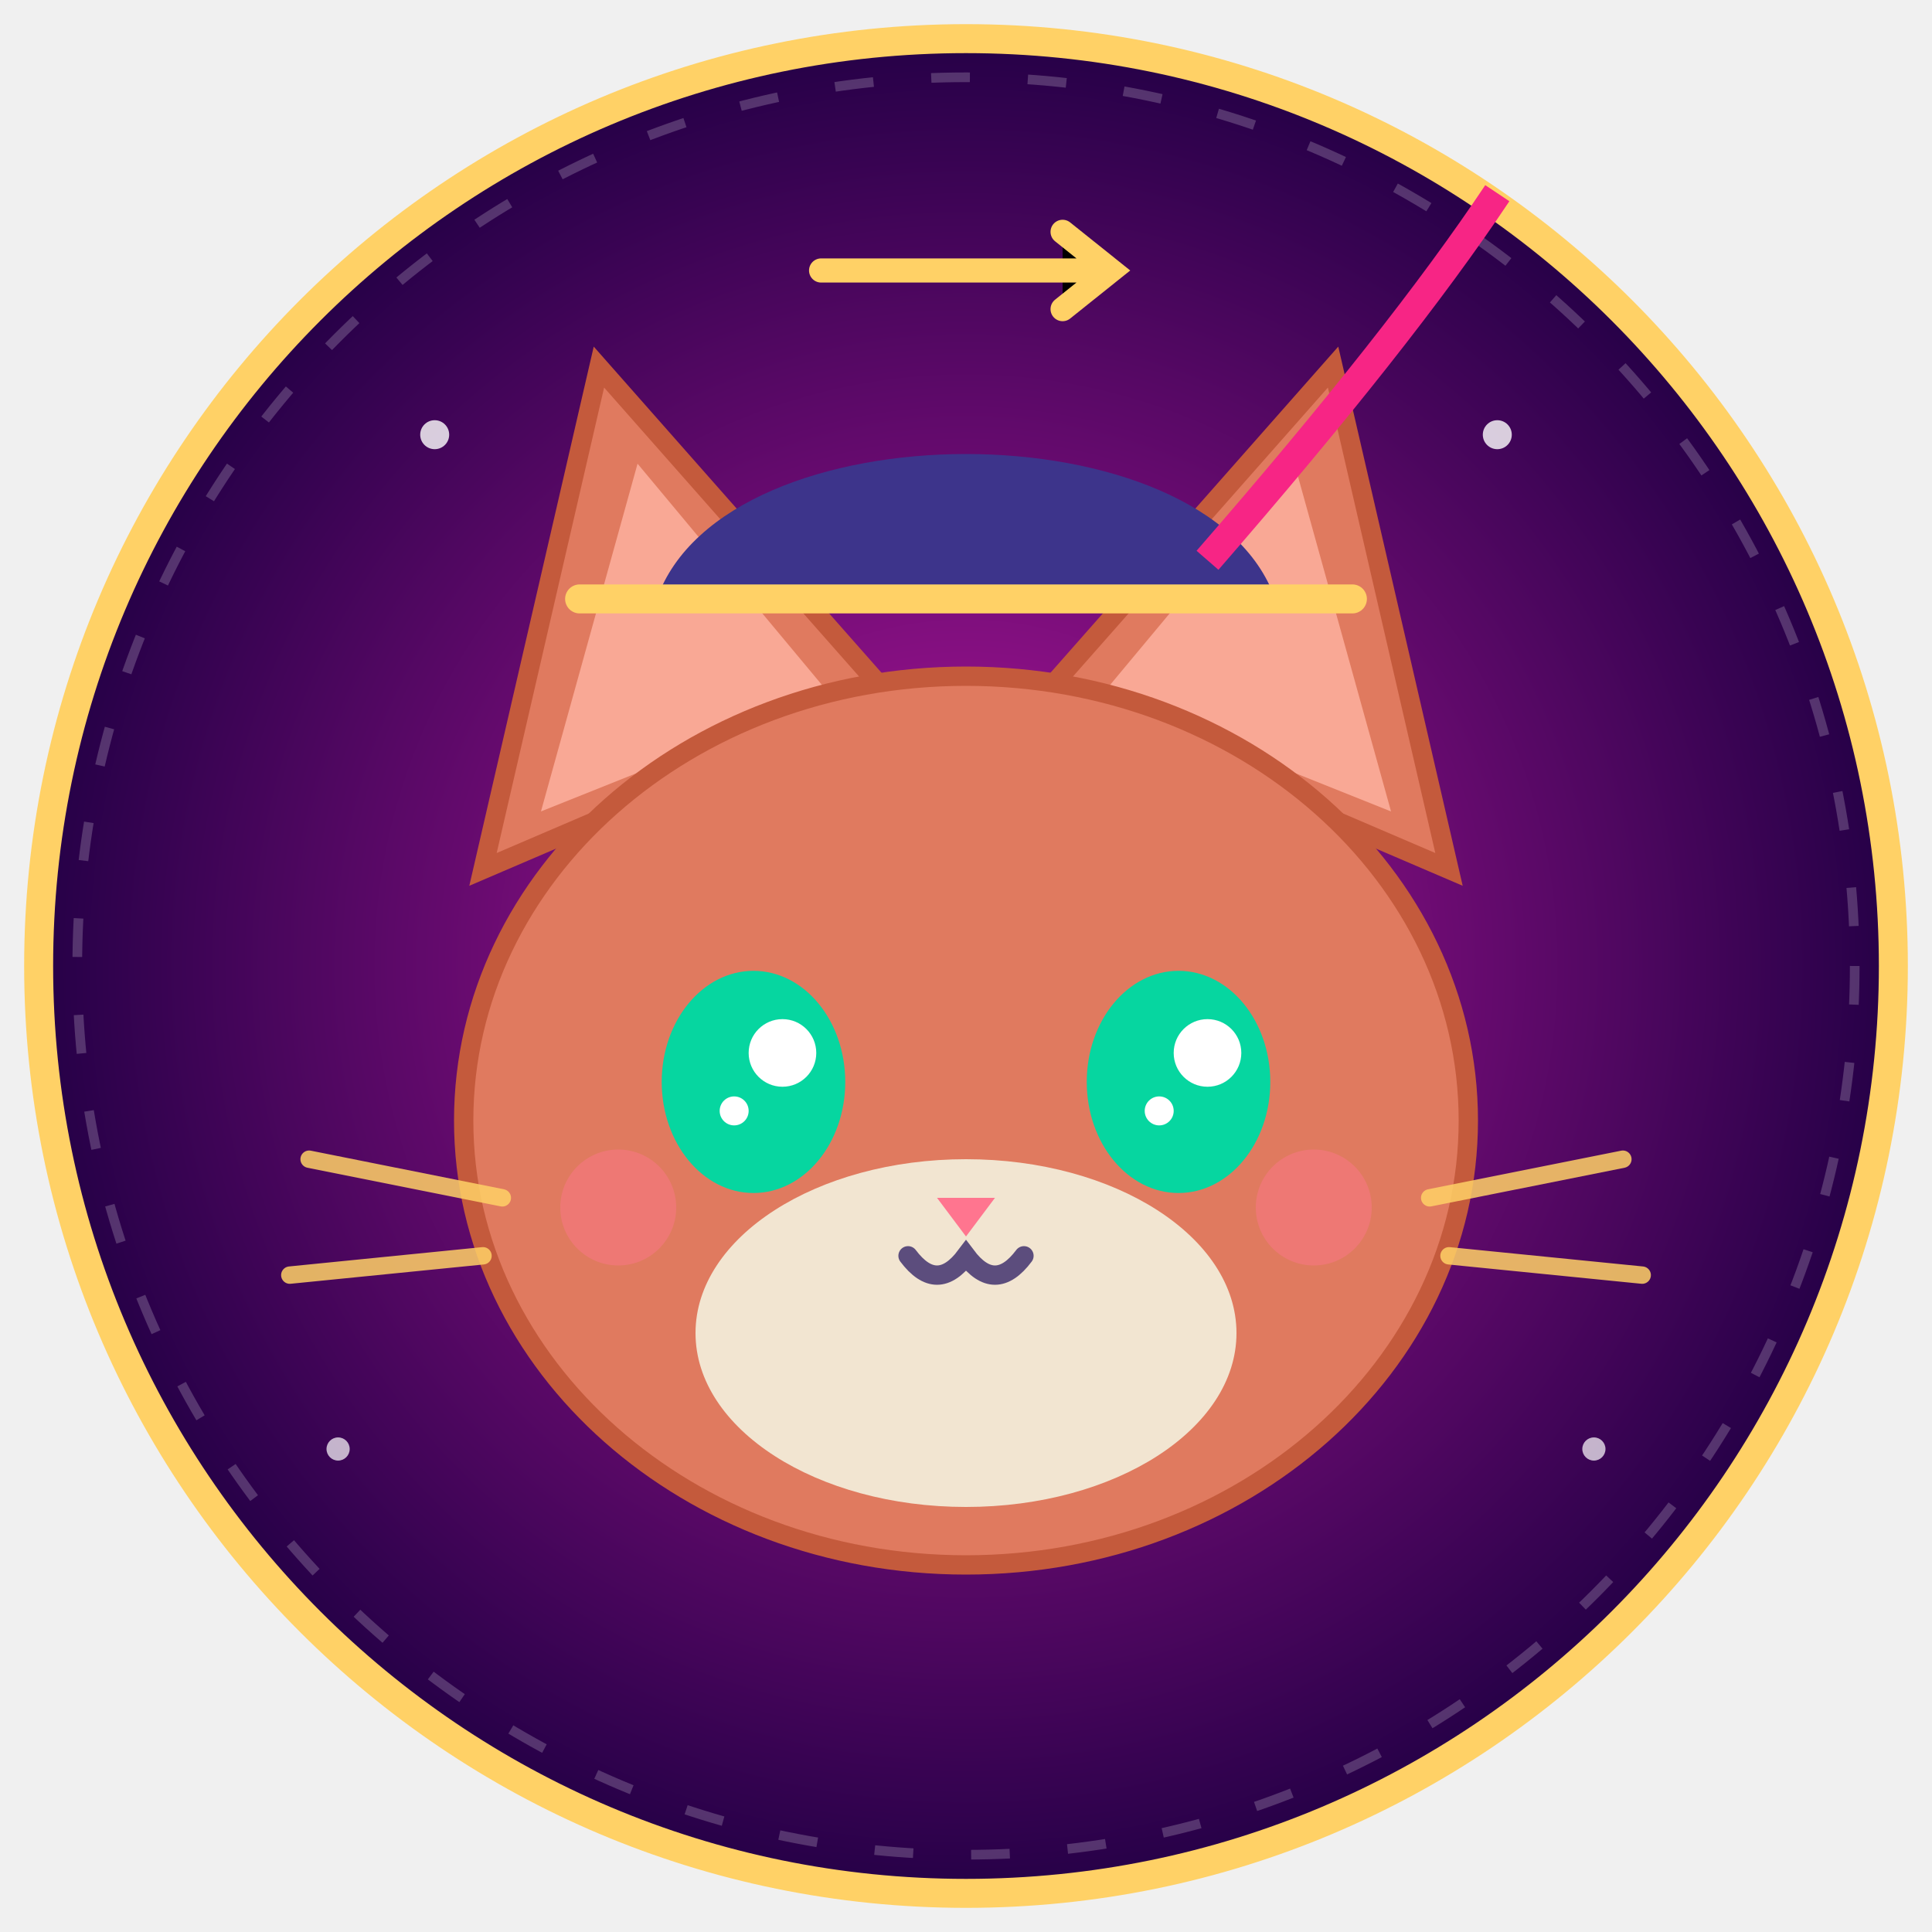
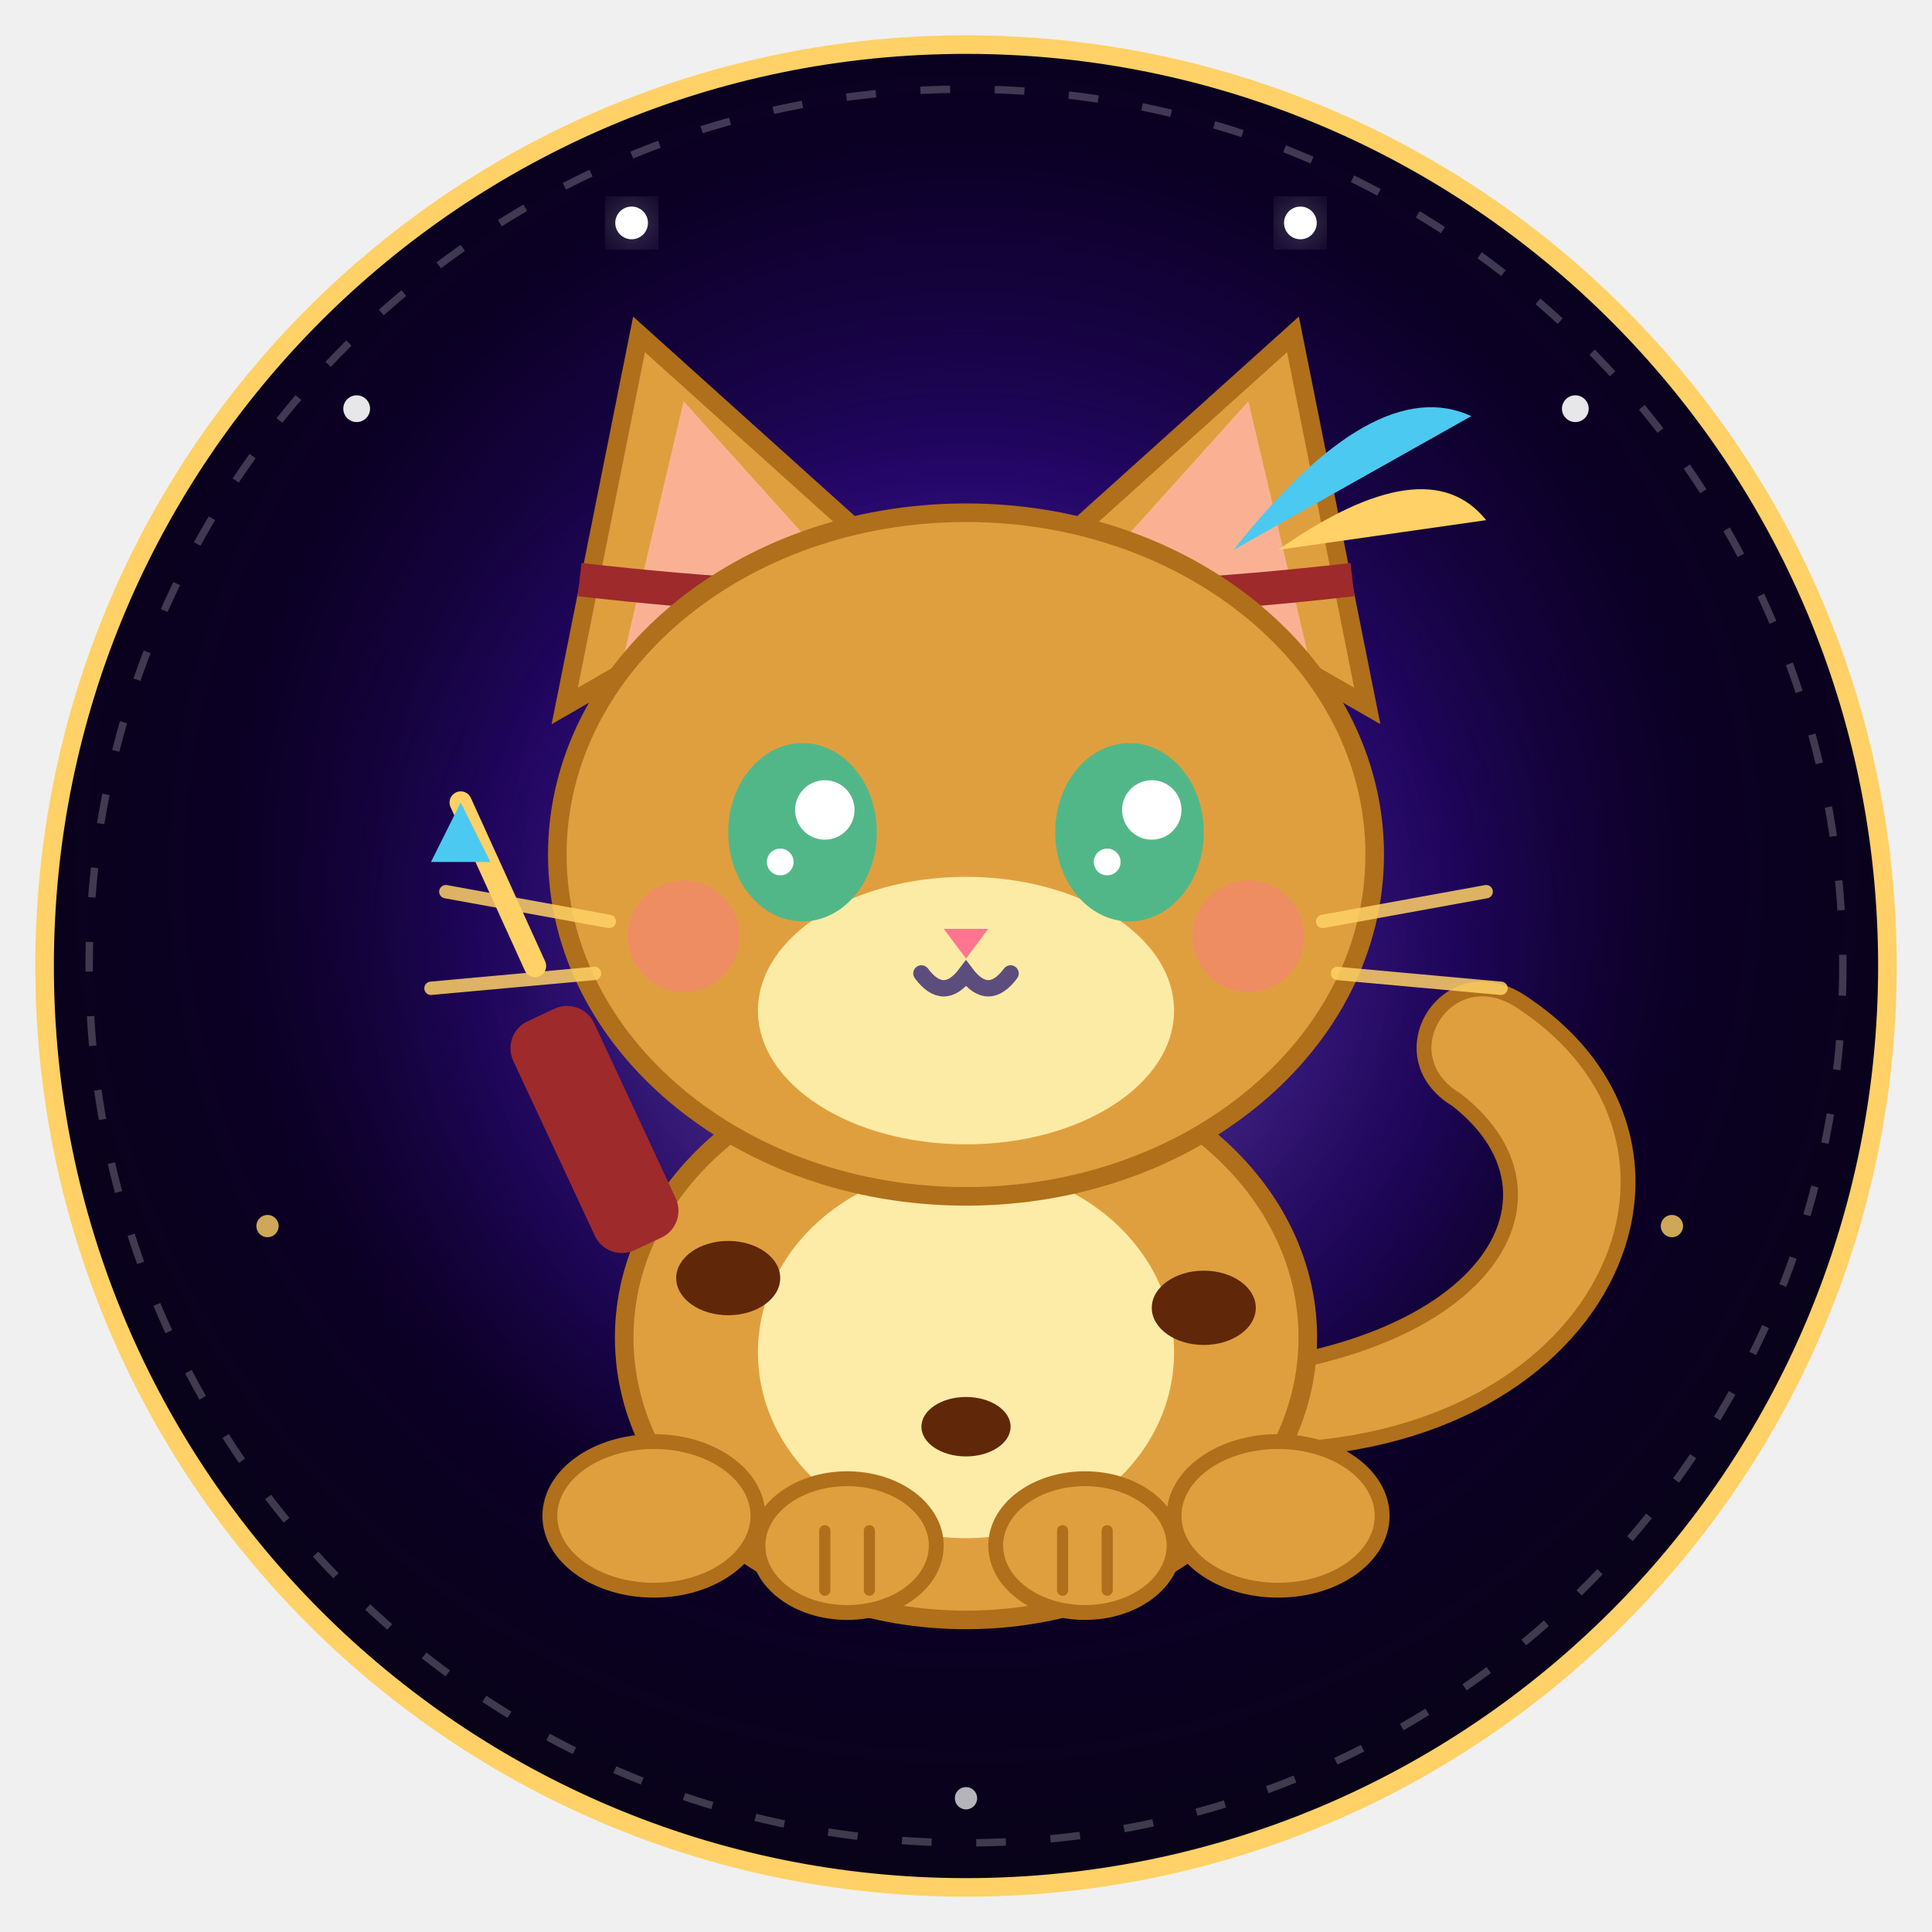
- <svg xmlns="http://www.w3.org/2000/svg" viewBox="0 0 200 200" width="200" height="200">
+ <svg xmlns="http://www.w3.org/2000/svg" viewBox="0 0 260 260" width="260" height="260">
  <defs>
-     <radialGradient id="bg-sagittarius" cx="50%" cy="50%" r="50%">
-       <stop offset="0%" stop-color="#b5179e" />
-       <stop offset="100%" stop-color="#240046" />
+     <radialGradient id="bg-sagittarius" cx="50%" cy="45%" r="60%">
+       <stop offset="0%" stop-color="#3a0ca3" />
+       <stop offset="65%" stop-color="#0b0024" />
+       <stop offset="100%" stop-color="#080414" />
    </radialGradient>
-     <filter id="glow" x="-20%" y="-20%" width="140%" height="140%">
-       <feGaussianBlur stdDeviation="3" result="blur" />
+     <radialGradient id="aura-sagittarius" cx="50%" cy="50%" r="50%">
+       <stop offset="0%" stop-color="#ffffff" stop-opacity="0.35" />
+       <stop offset="70%" stop-color="#3a0ca3" stop-opacity="0.15" />
+       <stop offset="100%" stop-color="#000000" stop-opacity="0" />
+     </radialGradient>
+     <filter id="glow" x="-30%" y="-30%" width="160%" height="160%">
+       <feGaussianBlur stdDeviation="3.5" result="blur" />
      <feComposite in="SourceGraphic" in2="blur" operator="over" />
    </filter>
  </defs>
-   <circle cx="100" cy="100" r="96" fill="url(#bg-sagittarius)" stroke="#ffd166" stroke-width="3" />
-   <circle cx="100" cy="100" r="92" fill="none" stroke="rgba(255,255,255,0.2)" stroke-dasharray="4,6" />
-   <circle cx="45" cy="45" r="1.5" fill="#fff" opacity="0.8" />
-   <circle cx="155" cy="45" r="1.5" fill="#fff" opacity="0.8" />
-   <circle cx="35" cy="150" r="1.2" fill="#fff" opacity="0.7" />
-   <circle cx="165" cy="150" r="1.2" fill="#fff" opacity="0.7" />
-   <polygon points="50,90 62,38 92,72" fill="#e07a5f" stroke="#c45a3c" stroke-width="2" />
-   <polygon points="56,84 66,48 86,72" fill="#ffb4a2" opacity="0.8" />
-   <polygon points="150,90 138,38 108,72" fill="#e07a5f" stroke="#c45a3c" stroke-width="2" />
-   <polygon points="144,84 134,48 114,72" fill="#ffb4a2" opacity="0.8" />
-   <circle cx="68" cy="98" r="4" fill="#3d1308" />
-   <circle cx="132" cy="98" r="4" fill="#3d1308" />
-   <circle cx="100" cy="80" r="4.5" fill="#3d1308" />
-   <path d="M 68 62 C 75 42, 125 42, 132 62 Z" fill="#3d348b" />
-   <path d="M 60 62 L 140 62" stroke="#ffd166" stroke-width="3" stroke-linecap="round" />
-   <path d="M 125 58 Q 145 35 155 20" fill="none" stroke="#f72585" stroke-width="3" />
-   <path d="M 85 28 L 115 28 M 110 24 L 115 28 L 110 32" stroke="#ffd166" stroke-width="2.5" stroke-linecap="round" />
-   <ellipse cx="100" cy="116" rx="52" ry="46" fill="#e07a5f" stroke="#c45a3c" stroke-width="2" />
-   <ellipse cx="100" cy="138" rx="28" ry="18" fill="#f4f1de" opacity="0.9" />
-   <ellipse cx="78" cy="112" rx="9.5" ry="11.5" fill="#06d6a0" />
-   <circle cx="81" cy="109" r="3.5" fill="#ffffff" />
-   <circle cx="76" cy="115" r="1.5" fill="#ffffff" />
-   <ellipse cx="122" cy="112" rx="9.5" ry="11.5" fill="#06d6a0" />
-   <circle cx="125" cy="109" r="3.5" fill="#ffffff" />
-   <circle cx="120" cy="115" r="1.5" fill="#ffffff" />
-   <polygon points="97,124 103,124 100,128" fill="#ff758f" />
-   <path d="M 94 130 Q 97 134 100 130 Q 103 134 106 130" fill="none" stroke="#5c4d7d" stroke-width="2" stroke-linecap="round" />
-   <line x1="52" y1="124" x2="32" y2="120" stroke="#ffd166" stroke-width="1.8" stroke-linecap="round" opacity="0.85" />
-   <line x1="50" y1="130" x2="30" y2="132" stroke="#ffd166" stroke-width="1.8" stroke-linecap="round" opacity="0.85" />
-   <line x1="148" y1="124" x2="168" y2="120" stroke="#ffd166" stroke-width="1.8" stroke-linecap="round" opacity="0.85" />
-   <line x1="150" y1="130" x2="170" y2="132" stroke="#ffd166" stroke-width="1.8" stroke-linecap="round" opacity="0.85" />
-   <circle cx="64" cy="125" r="6" fill="#ff758f" opacity="0.45" />
-   <circle cx="136" cy="125" r="6" fill="#ff758f" opacity="0.45" />
+   <circle cx="130" cy="130" r="124" fill="url(#bg-sagittarius)" stroke="#ffd166" stroke-width="2.5" />
+   <circle cx="130" cy="130" r="118" fill="none" stroke="rgba(255,255,255,0.22)" stroke-dasharray="4,6" />
+   <circle cx="130" cy="130" r="95" fill="url(#aura-sagittarius)" />
+   <circle cx="48" cy="55" r="1.8" fill="#fff" opacity="0.9" />
+   <circle cx="212" cy="55" r="1.8" fill="#fff" opacity="0.9" />
+   <circle cx="36" cy="165" r="1.5" fill="#ffd166" opacity="0.8" />
+   <circle cx="225" cy="165" r="1.5" fill="#ffd166" opacity="0.8" />
+   <circle cx="85" cy="30" r="2.2" fill="#fff" filter="url(#glow)" />
+   <circle cx="175" cy="30" r="2.2" fill="#fff" filter="url(#glow)" />
+   <circle cx="130" cy="242" r="1.5" fill="#fff" opacity="0.7" />
+   <path d="M 165 195 C 215 198, 235 155, 205 135 C 195 128, 186 142, 196 148 C 214 162, 198 185, 155 185 Z" fill="#e09f3e" stroke="#b06f1a" stroke-width="2" />
+   <ellipse cx="130" cy="180" rx="46" ry="38" fill="#e09f3e" stroke="#b06f1a" stroke-width="2.5" />
+   <ellipse cx="130" cy="182" rx="28" ry="25" fill="#fff3b0" opacity="0.92" />
+   <rect x="74" y="135" width="12" height="34" rx="4" fill="#9e2a2b" transform="rotate(-25 80 152)" />
+   <line x1="72" y1="130" x2="62" y2="108" stroke="#ffd166" stroke-width="3" stroke-linecap="round" />
+   <polygon points="62,108 58,116 66,116" fill="#4cc9f0" />
+   <ellipse cx="98" cy="172" rx="7" ry="5" fill="#602808" />
+   <ellipse cx="162" cy="176" rx="7" ry="5" fill="#602808" />
+   <ellipse cx="130" cy="192" rx="6" ry="4" fill="#602808" />
+   <ellipse cx="88" cy="204" rx="14" ry="10" fill="#e09f3e" stroke="#b06f1a" stroke-width="2" />
+   <ellipse cx="172" cy="204" rx="14" ry="10" fill="#e09f3e" stroke="#b06f1a" stroke-width="2" />
+   <ellipse cx="114" cy="208" rx="12" ry="9" fill="#e09f3e" stroke="#b06f1a" stroke-width="2" />
+   <ellipse cx="146" cy="208" rx="12" ry="9" fill="#e09f3e" stroke="#b06f1a" stroke-width="2" />
+   <path d="M 111 206 L 111 214 M 117 206 L 117 214" stroke="#b06f1a" stroke-width="1.5" stroke-linecap="round" />
+   <path d="M 143 206 L 143 214 M 149 206 L 149 214" stroke="#b06f1a" stroke-width="1.5" stroke-linecap="round" />
+   <polygon points="76,95 86,45 116,72" fill="#e09f3e" stroke="#b06f1a" stroke-width="2.5" />
+   <polygon points="84,88 92,54 110,74" fill="#ffb4a2" opacity="0.85" />
+   <polygon points="184,95 174,45 144,72" fill="#e09f3e" stroke="#b06f1a" stroke-width="2.5" />
+   <polygon points="176,88 168,54 150,74" fill="#ffb4a2" opacity="0.85" />
+   <ellipse cx="114" cy="85" rx="5" ry="3.5" fill="#602808" />
+   <ellipse cx="146" cy="85" rx="5" ry="3.5" fill="#602808" />
+   <ellipse cx="90" cy="118" rx="4" ry="6" fill="#602808" />
+   <ellipse cx="170" cy="118" rx="4" ry="6" fill="#602808" />
+   <path d="M 78 78 Q 130 84 182 78" fill="none" stroke="#9e2a2b" stroke-width="4.5" />
+   <path d="M 166 74 Q 185 50 198 56 Z" fill="#4cc9f0" />
+   <path d="M 172 74 Q 192 60 200 70 Z" fill="#ffd166" />
+   <ellipse cx="130" cy="115" rx="55" ry="46" fill="#e09f3e" stroke="#b06f1a" stroke-width="2.5" />
+   <ellipse cx="130" cy="136" rx="28" ry="18" fill="#fff3b0" opacity="0.9" />
+   <ellipse cx="108" cy="112" rx="10" ry="12" fill="#52b788" />
+   <circle cx="111" cy="109" r="4" fill="#ffffff" />
+   <circle cx="105" cy="116" r="1.8" fill="#ffffff" />
+   <ellipse cx="152" cy="112" rx="10" ry="12" fill="#52b788" />
+   <circle cx="155" cy="109" r="4" fill="#ffffff" />
+   <circle cx="149" cy="116" r="1.8" fill="#ffffff" />
+   <polygon points="127,125 133,125 130,129" fill="#ff758f" />
+   <path d="M 124 131 Q 127 135 130 131 Q 133 135 136 131" fill="none" stroke="#5c4d7d" stroke-width="2.2" stroke-linecap="round" />
+   <circle cx="92" cy="126" r="7.5" fill="#ff758f" opacity="0.45" />
+   <circle cx="168" cy="126" r="7.5" fill="#ff758f" opacity="0.45" />
+   <line x1="82" y1="124" x2="60" y2="120" stroke="#ffd166" stroke-width="1.8" stroke-linecap="round" opacity="0.85" />
+   <line x1="80" y1="131" x2="58" y2="133" stroke="#ffd166" stroke-width="1.8" stroke-linecap="round" opacity="0.85" />
+   <line x1="178" y1="124" x2="200" y2="120" stroke="#ffd166" stroke-width="1.8" stroke-linecap="round" opacity="0.85" />
+   <line x1="180" y1="131" x2="202" y2="133" stroke="#ffd166" stroke-width="1.8" stroke-linecap="round" opacity="0.85" />
</svg>
